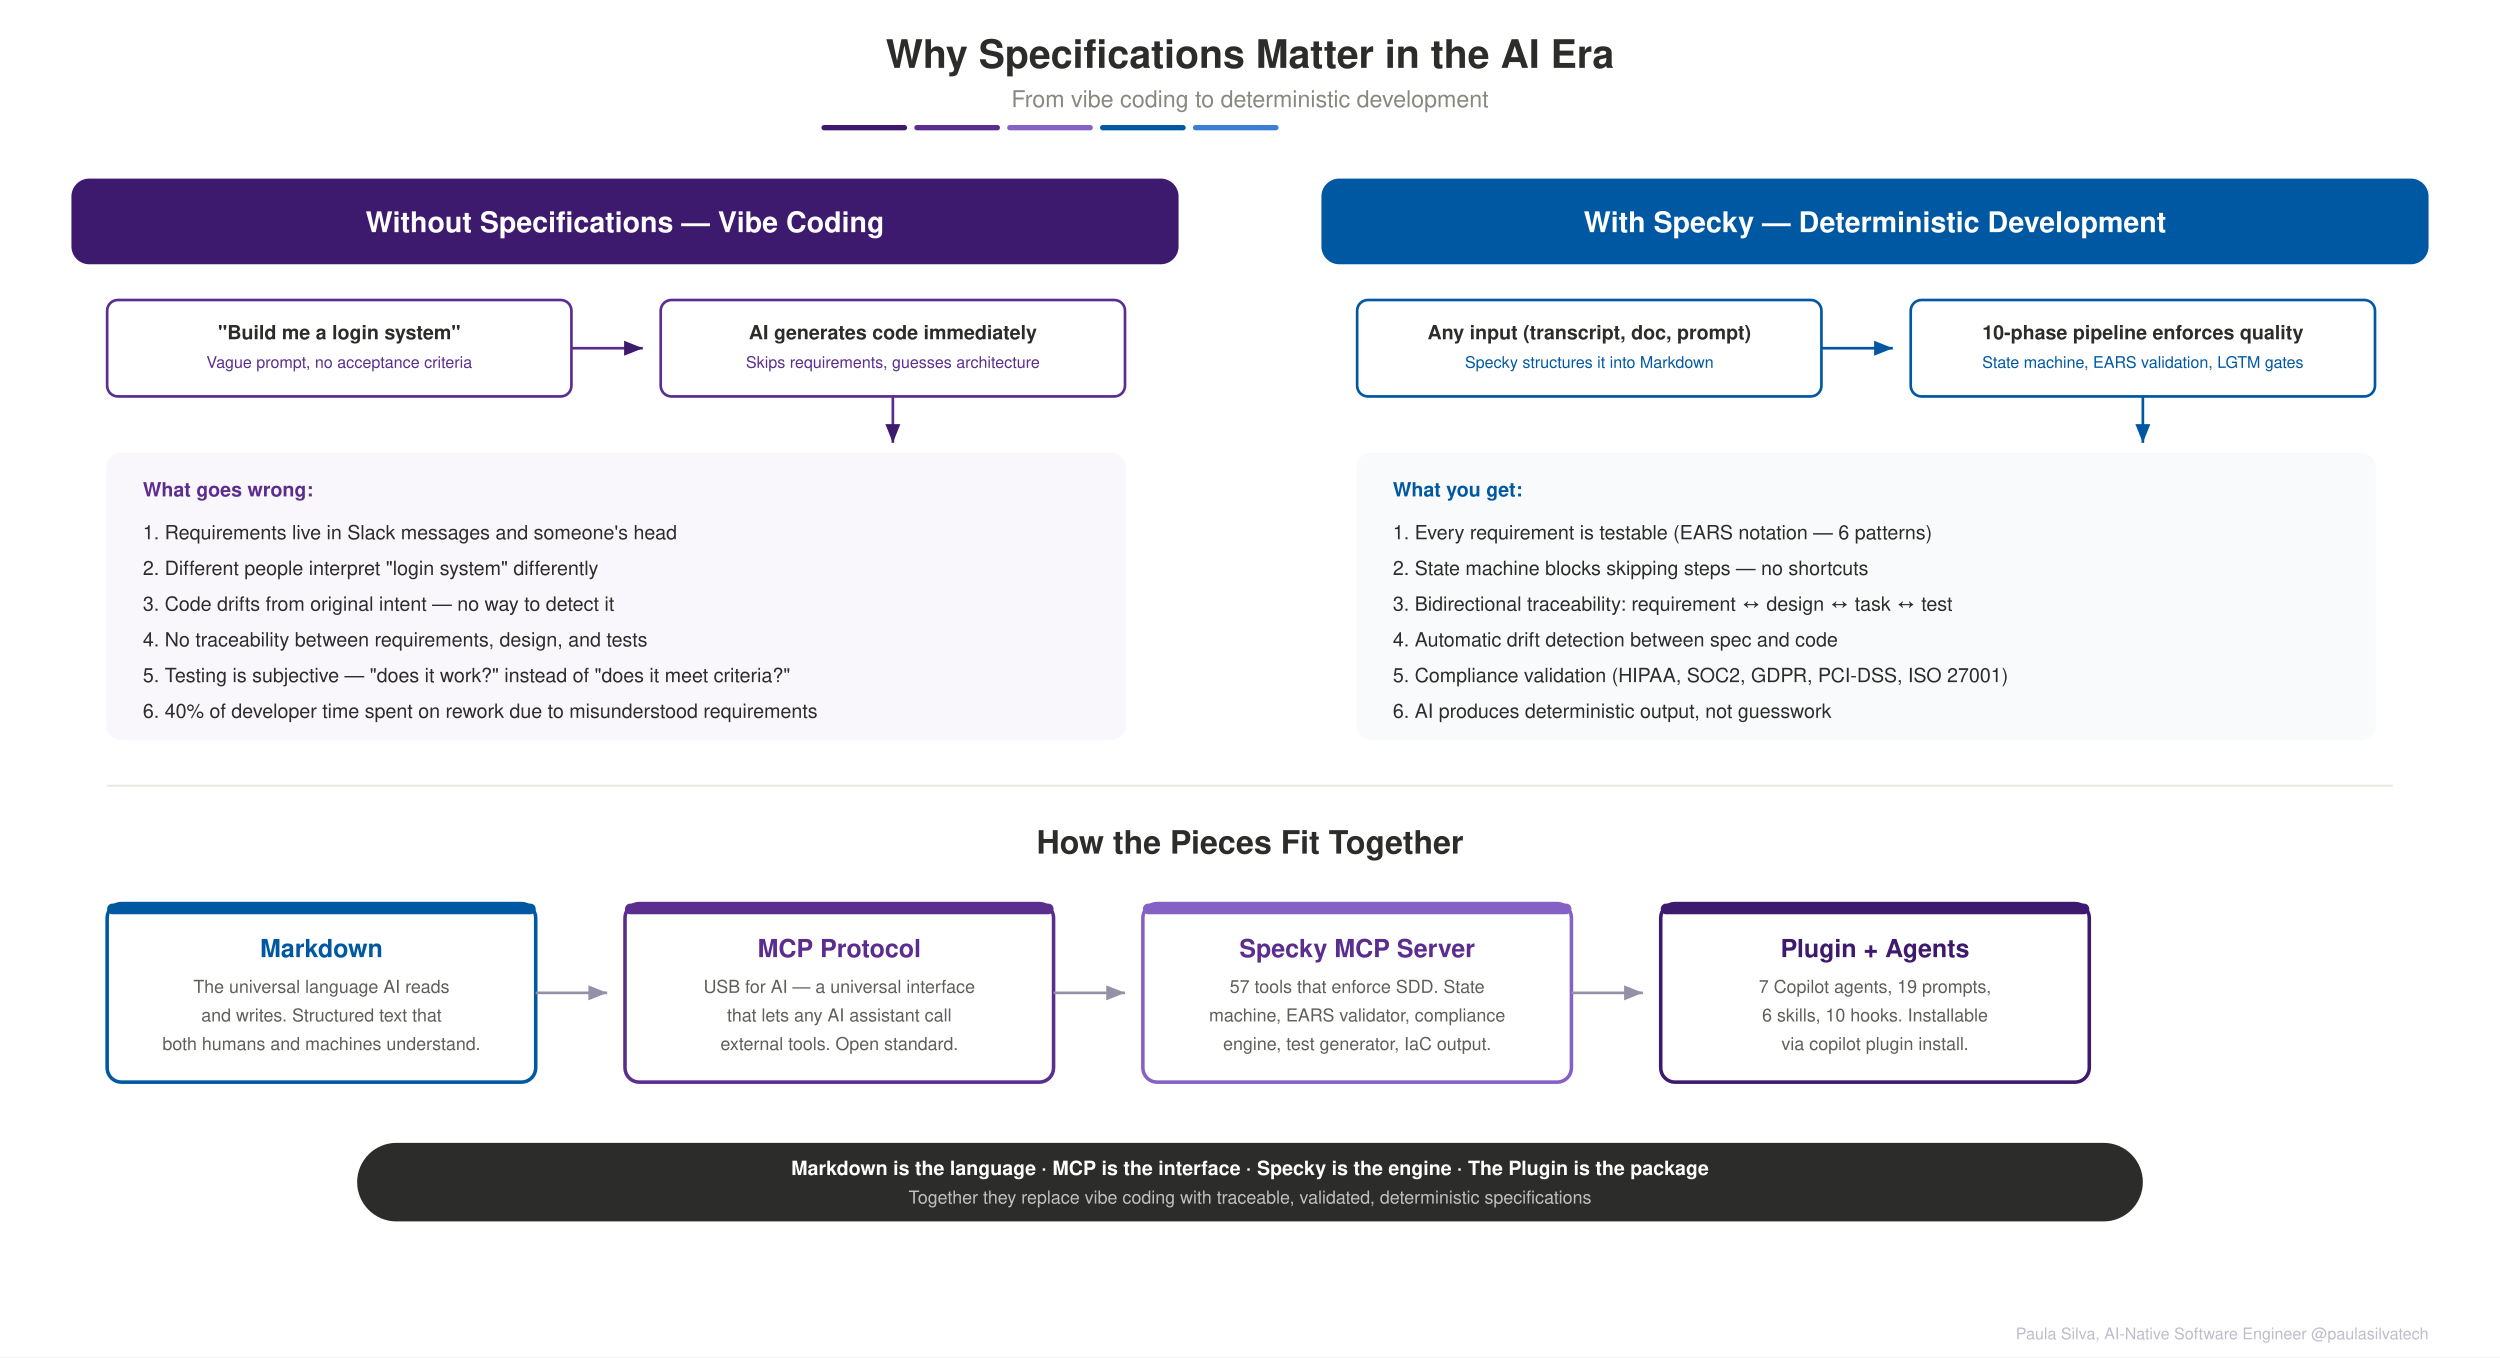
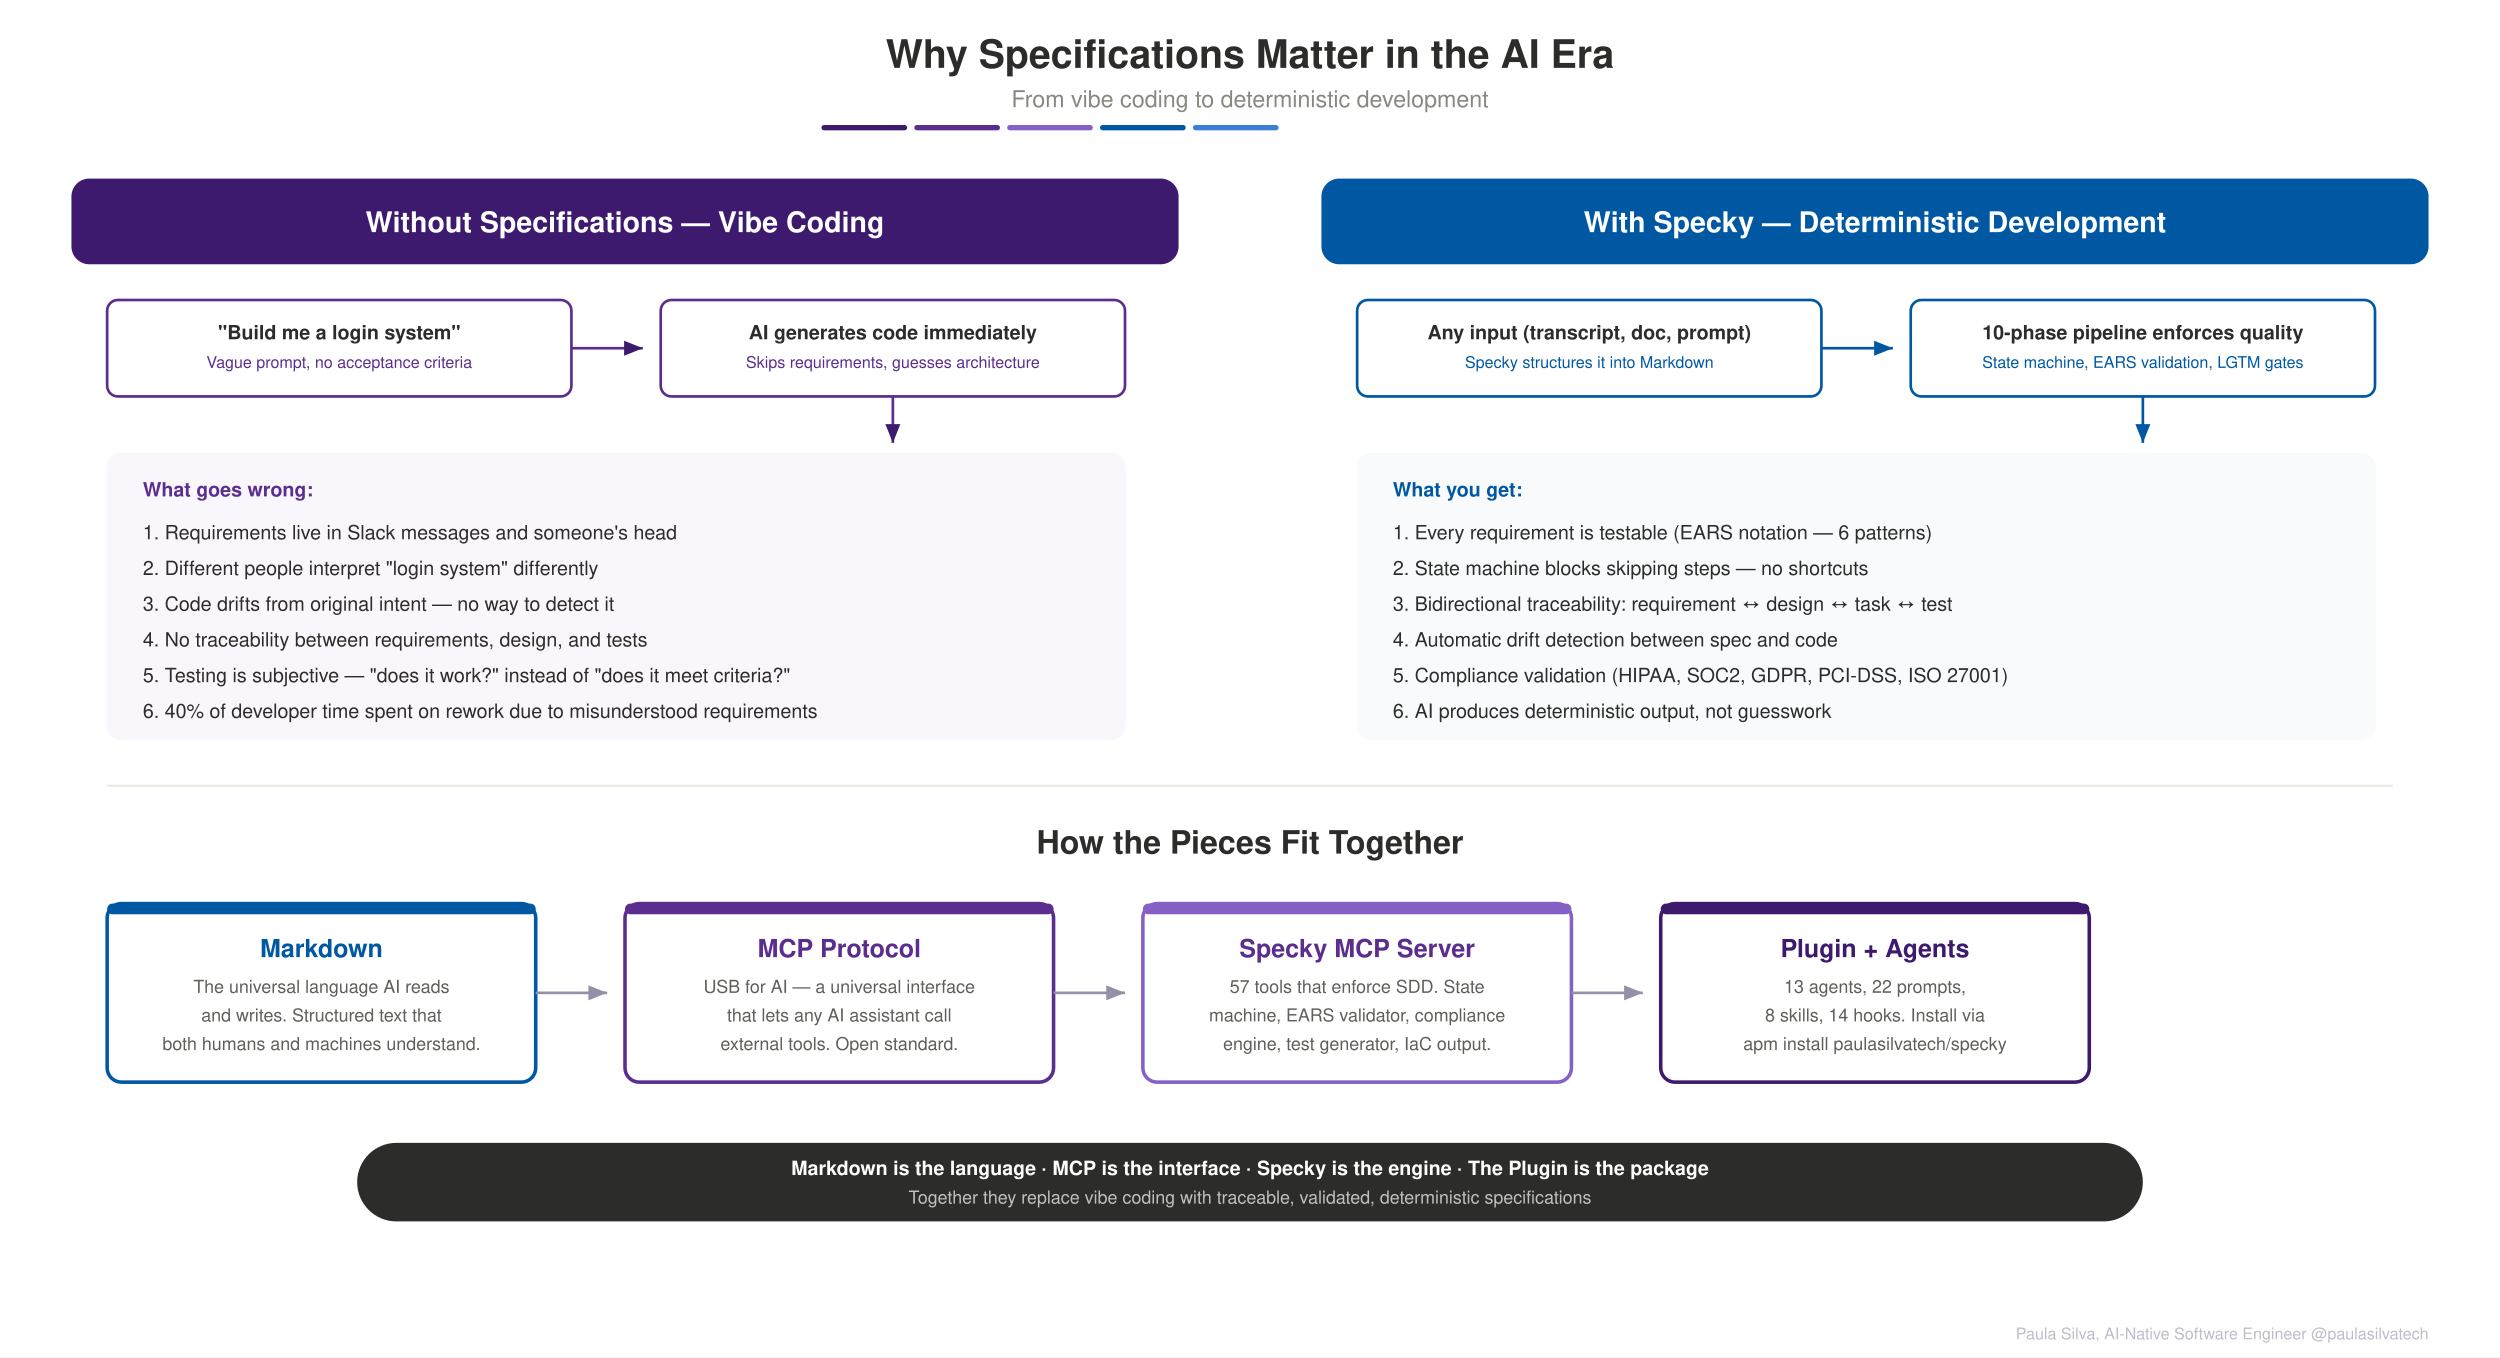
<svg xmlns="http://www.w3.org/2000/svg" viewBox="0 0 1400 760" width="1400" height="760" font-family="-apple-system, BlinkMacSystemFont, 'Segoe UI', Helvetica, Arial, sans-serif">
  <defs>
    <marker id="arr" markerWidth="9" markerHeight="8" refX="8" refY="4" orient="auto">
      <path d="M1,1.2 L8,4 L1,6.8" fill="#9590A8" stroke="none" />
    </marker>
    <marker id="arr-r" markerWidth="9" markerHeight="8" refX="8" refY="4" orient="auto">
      <path d="M1,1.2 L8,4 L1,6.8" fill="#3D1A6E" stroke="none" />
    </marker>
    <marker id="arr-g" markerWidth="9" markerHeight="8" refX="8" refY="4" orient="auto">
      <path d="M1,1.2 L8,4 L1,6.8" fill="#0058A3" stroke="none" />
    </marker>
  </defs>
  <rect width="1400" height="760" fill="#FFFFFF" />
  <text x="700" y="38" text-anchor="middle" font-size="22" font-weight="700" fill="#2C2C2A">Why Specifications Matter in the AI Era</text>
  <text x="700" y="60" text-anchor="middle" font-size="13" fill="#888780">From vibe coding to deterministic development</text>
  <rect x="460" y="70" width="48" height="3" rx="1.5" fill="#3D1A6E" />
  <rect x="512" y="70" width="48" height="3" rx="1.5" fill="#5B2D8E" />
  <rect x="564" y="70" width="48" height="3" rx="1.5" fill="#8661C5" />
  <rect x="616" y="70" width="48" height="3" rx="1.5" fill="#0058A3" />
  <rect x="668" y="70" width="48" height="3" rx="1.5" fill="#3A7FD5" />
  <rect x="40" y="100" width="620" height="48" rx="10" fill="#3D1A6E" />
  <text x="350" y="130" text-anchor="middle" font-size="16" font-weight="700" fill="#FFFFFF">Without Specifications — Vibe Coding</text>
  <rect x="60" y="168" width="260" height="54" rx="6" fill="#FFF" stroke="#5B2D8E" stroke-width="1.5" />
  <text x="190" y="190" text-anchor="middle" font-size="11" font-weight="600" fill="#2C2C2A">"Build me a login system"</text>
  <text x="190" y="206" text-anchor="middle" font-size="9" fill="#5B2D8E">Vague prompt, no acceptance criteria</text>
  <path d="M320,195 L360,195" stroke="#5B2D8E" stroke-width="1.5" fill="none" marker-end="url(#arr-r)" />
  <rect x="370" y="168" width="260" height="54" rx="6" fill="#FFF" stroke="#5B2D8E" stroke-width="1.5" />
  <text x="500" y="190" text-anchor="middle" font-size="11" font-weight="600" fill="#2C2C2A">AI generates code immediately</text>
  <text x="500" y="206" text-anchor="middle" font-size="9" fill="#5B2D8E">Skips requirements, guesses architecture</text>
  <path d="M500,222 L500,248" stroke="#5B2D8E" stroke-width="1.5" fill="none" marker-end="url(#arr-r)" />
  <rect x="60" y="254" width="570" height="160" rx="8" fill="#5B2D8E" opacity="0.04" stroke="#5B2D8E" stroke-width="1" />
  <text x="80" y="278" font-size="11" font-weight="700" fill="#5B2D8E">What goes wrong:</text>
  <text x="80" y="302" font-size="11" fill="#2C2C2A">1. Requirements live in Slack messages and someone's head</text>
  <text x="80" y="322" font-size="11" fill="#2C2C2A">2. Different people interpret "login system" differently</text>
  <text x="80" y="342" font-size="11" fill="#2C2C2A">3. Code drifts from original intent — no way to detect it</text>
  <text x="80" y="362" font-size="11" fill="#2C2C2A">4. No traceability between requirements, design, and tests</text>
  <text x="80" y="382" font-size="11" fill="#2C2C2A">5. Testing is subjective — "does it work?" instead of "does it meet criteria?"</text>
  <text x="80" y="402" font-size="11" fill="#2C2C2A">6. 40% of developer time spent on rework due to misunderstood requirements</text>
  <rect x="740" y="100" width="620" height="48" rx="10" fill="#0058A3" />
  <text x="1050" y="130" text-anchor="middle" font-size="16" font-weight="700" fill="#FFFFFF">With Specky — Deterministic Development</text>
  <rect x="760" y="168" width="260" height="54" rx="6" fill="#FFF" stroke="#0058A3" stroke-width="1.5" />
  <text x="890" y="190" text-anchor="middle" font-size="11" font-weight="600" fill="#2C2C2A">Any input (transcript, doc, prompt)</text>
  <text x="890" y="206" text-anchor="middle" font-size="9" fill="#0058A3">Specky structures it into Markdown</text>
  <path d="M1020,195 L1060,195" stroke="#0058A3" stroke-width="1.5" fill="none" marker-end="url(#arr-g)" />
  <rect x="1070" y="168" width="260" height="54" rx="6" fill="#FFF" stroke="#0058A3" stroke-width="1.5" />
  <text x="1200" y="190" text-anchor="middle" font-size="11" font-weight="600" fill="#2C2C2A">10-phase pipeline enforces quality</text>
  <text x="1200" y="206" text-anchor="middle" font-size="9" fill="#0058A3">State machine, EARS validation, LGTM gates</text>
  <path d="M1200,222 L1200,248" stroke="#0058A3" stroke-width="1.5" fill="none" marker-end="url(#arr-g)" />
  <rect x="760" y="254" width="570" height="160" rx="8" fill="#0058A3" opacity="0.03" stroke="#0058A3" stroke-width="1" />
  <text x="780" y="278" font-size="11" font-weight="700" fill="#0058A3">What you get:</text>
  <text x="780" y="302" font-size="11" fill="#2C2C2A">1. Every requirement is testable (EARS notation — 6 patterns)</text>
  <text x="780" y="322" font-size="11" fill="#2C2C2A">2. State machine blocks skipping steps — no shortcuts</text>
  <text x="780" y="342" font-size="11" fill="#2C2C2A">3. Bidirectional traceability: requirement ↔ design ↔ task ↔ test</text>
  <text x="780" y="362" font-size="11" fill="#2C2C2A">4. Automatic drift detection between spec and code</text>
  <text x="780" y="382" font-size="11" fill="#2C2C2A">5. Compliance validation (HIPAA, SOC2, GDPR, PCI-DSS, ISO 27001)</text>
  <text x="780" y="402" font-size="11" fill="#2C2C2A">6. AI produces deterministic output, not guesswork</text>
  <line x1="60" y1="440" x2="1340" y2="440" stroke="#E8E6DF" stroke-width="1" />
  <text x="700" y="478" text-anchor="middle" font-size="18" font-weight="700" fill="#2C2C2A">How the Pieces Fit Together</text>
  <rect x="60" y="506" width="240" height="100" rx="8" fill="#FFF" stroke="#0058A3" stroke-width="2" />
  <rect x="60" y="506" width="240" height="6" rx="3" fill="#0058A3" />
  <text x="180" y="536" text-anchor="middle" font-size="14" font-weight="700" fill="#0058A3">Markdown</text>
  <text x="180" y="556" text-anchor="middle" font-size="10" fill="#5F5E5A">The universal language AI reads</text>
  <text x="180" y="572" text-anchor="middle" font-size="10" fill="#5F5E5A">and writes. Structured text that</text>
  <text x="180" y="588" text-anchor="middle" font-size="10" fill="#5F5E5A">both humans and machines understand.</text>
  <path d="M300,556 L340,556" stroke="#9590A8" stroke-width="1.5" fill="none" marker-end="url(#arr)" />
  <rect x="350" y="506" width="240" height="100" rx="8" fill="#FFF" stroke="#5B2D8E" stroke-width="2" />
  <rect x="350" y="506" width="240" height="6" rx="3" fill="#5B2D8E" />
  <text x="470" y="536" text-anchor="middle" font-size="14" font-weight="700" fill="#5B2D8E">MCP Protocol</text>
  <text x="470" y="556" text-anchor="middle" font-size="10" fill="#5F5E5A">USB for AI — a universal interface</text>
  <text x="470" y="572" text-anchor="middle" font-size="10" fill="#5F5E5A">that lets any AI assistant call</text>
  <text x="470" y="588" text-anchor="middle" font-size="10" fill="#5F5E5A">external tools. Open standard.</text>
  <path d="M590,556 L630,556" stroke="#9590A8" stroke-width="1.5" fill="none" marker-end="url(#arr)" />
  <rect x="640" y="506" width="240" height="100" rx="8" fill="#FFF" stroke="#8661C5" stroke-width="2" />
  <rect x="640" y="506" width="240" height="6" rx="3" fill="#8661C5" />
  <text x="760" y="536" text-anchor="middle" font-size="14" font-weight="700" fill="#5B2D8E">Specky MCP Server</text>
  <text x="760" y="556" text-anchor="middle" font-size="10" fill="#5F5E5A">57 tools that enforce SDD. State</text>
  <text x="760" y="572" text-anchor="middle" font-size="10" fill="#5F5E5A">machine, EARS validator, compliance</text>
  <text x="760" y="588" text-anchor="middle" font-size="10" fill="#5F5E5A">engine, test generator, IaC output.</text>
  <path d="M880,556 L920,556" stroke="#9590A8" stroke-width="1.5" fill="none" marker-end="url(#arr)" />
  <rect x="930" y="506" width="240" height="100" rx="8" fill="#FFF" stroke="#3D1A6E" stroke-width="2" />
  <rect x="930" y="506" width="240" height="6" rx="3" fill="#3D1A6E" />
  <text x="1050" y="536" text-anchor="middle" font-size="14" font-weight="700" fill="#3D1A6E">Plugin + Agents</text>
-   <text x="1050" y="556" text-anchor="middle" font-size="10" fill="#5F5E5A">7 Copilot agents, 19 prompts,</text>
-   <text x="1050" y="572" text-anchor="middle" font-size="10" fill="#5F5E5A">6 skills, 10 hooks. Installable</text>
-   <text x="1050" y="588" text-anchor="middle" font-size="10" fill="#5F5E5A">via copilot plugin install.</text>
+   <text x="1050" y="556" text-anchor="middle" font-size="10" fill="#5F5E5A">13 agents, 22 prompts,</text>
+   <text x="1050" y="572" text-anchor="middle" font-size="10" fill="#5F5E5A">8 skills, 14 hooks. Install via</text>
+   <text x="1050" y="588" text-anchor="middle" font-size="10" fill="#5F5E5A">apm install paulasilvatech/specky</text>
  <rect x="200" y="640" width="1000" height="44" rx="22" fill="#2C2C2A" />
  <text x="700" y="658" text-anchor="middle" font-size="11" font-weight="600" fill="#FFFFFF">Markdown is the language · MCP is the interface · Specky is the engine · The Plugin is the package</text>
  <text x="700" y="674" text-anchor="middle" font-size="10" fill="#FFFFFF" opacity="0.7">Together they replace vibe coding with traceable, validated, deterministic specifications</text>
  <text x="1360" y="750" text-anchor="end" font-size="9" fill="#9590A8" opacity="0.6">Paula Silva, AI-Native Software Engineer @paulasilvatech</text>
</svg>
